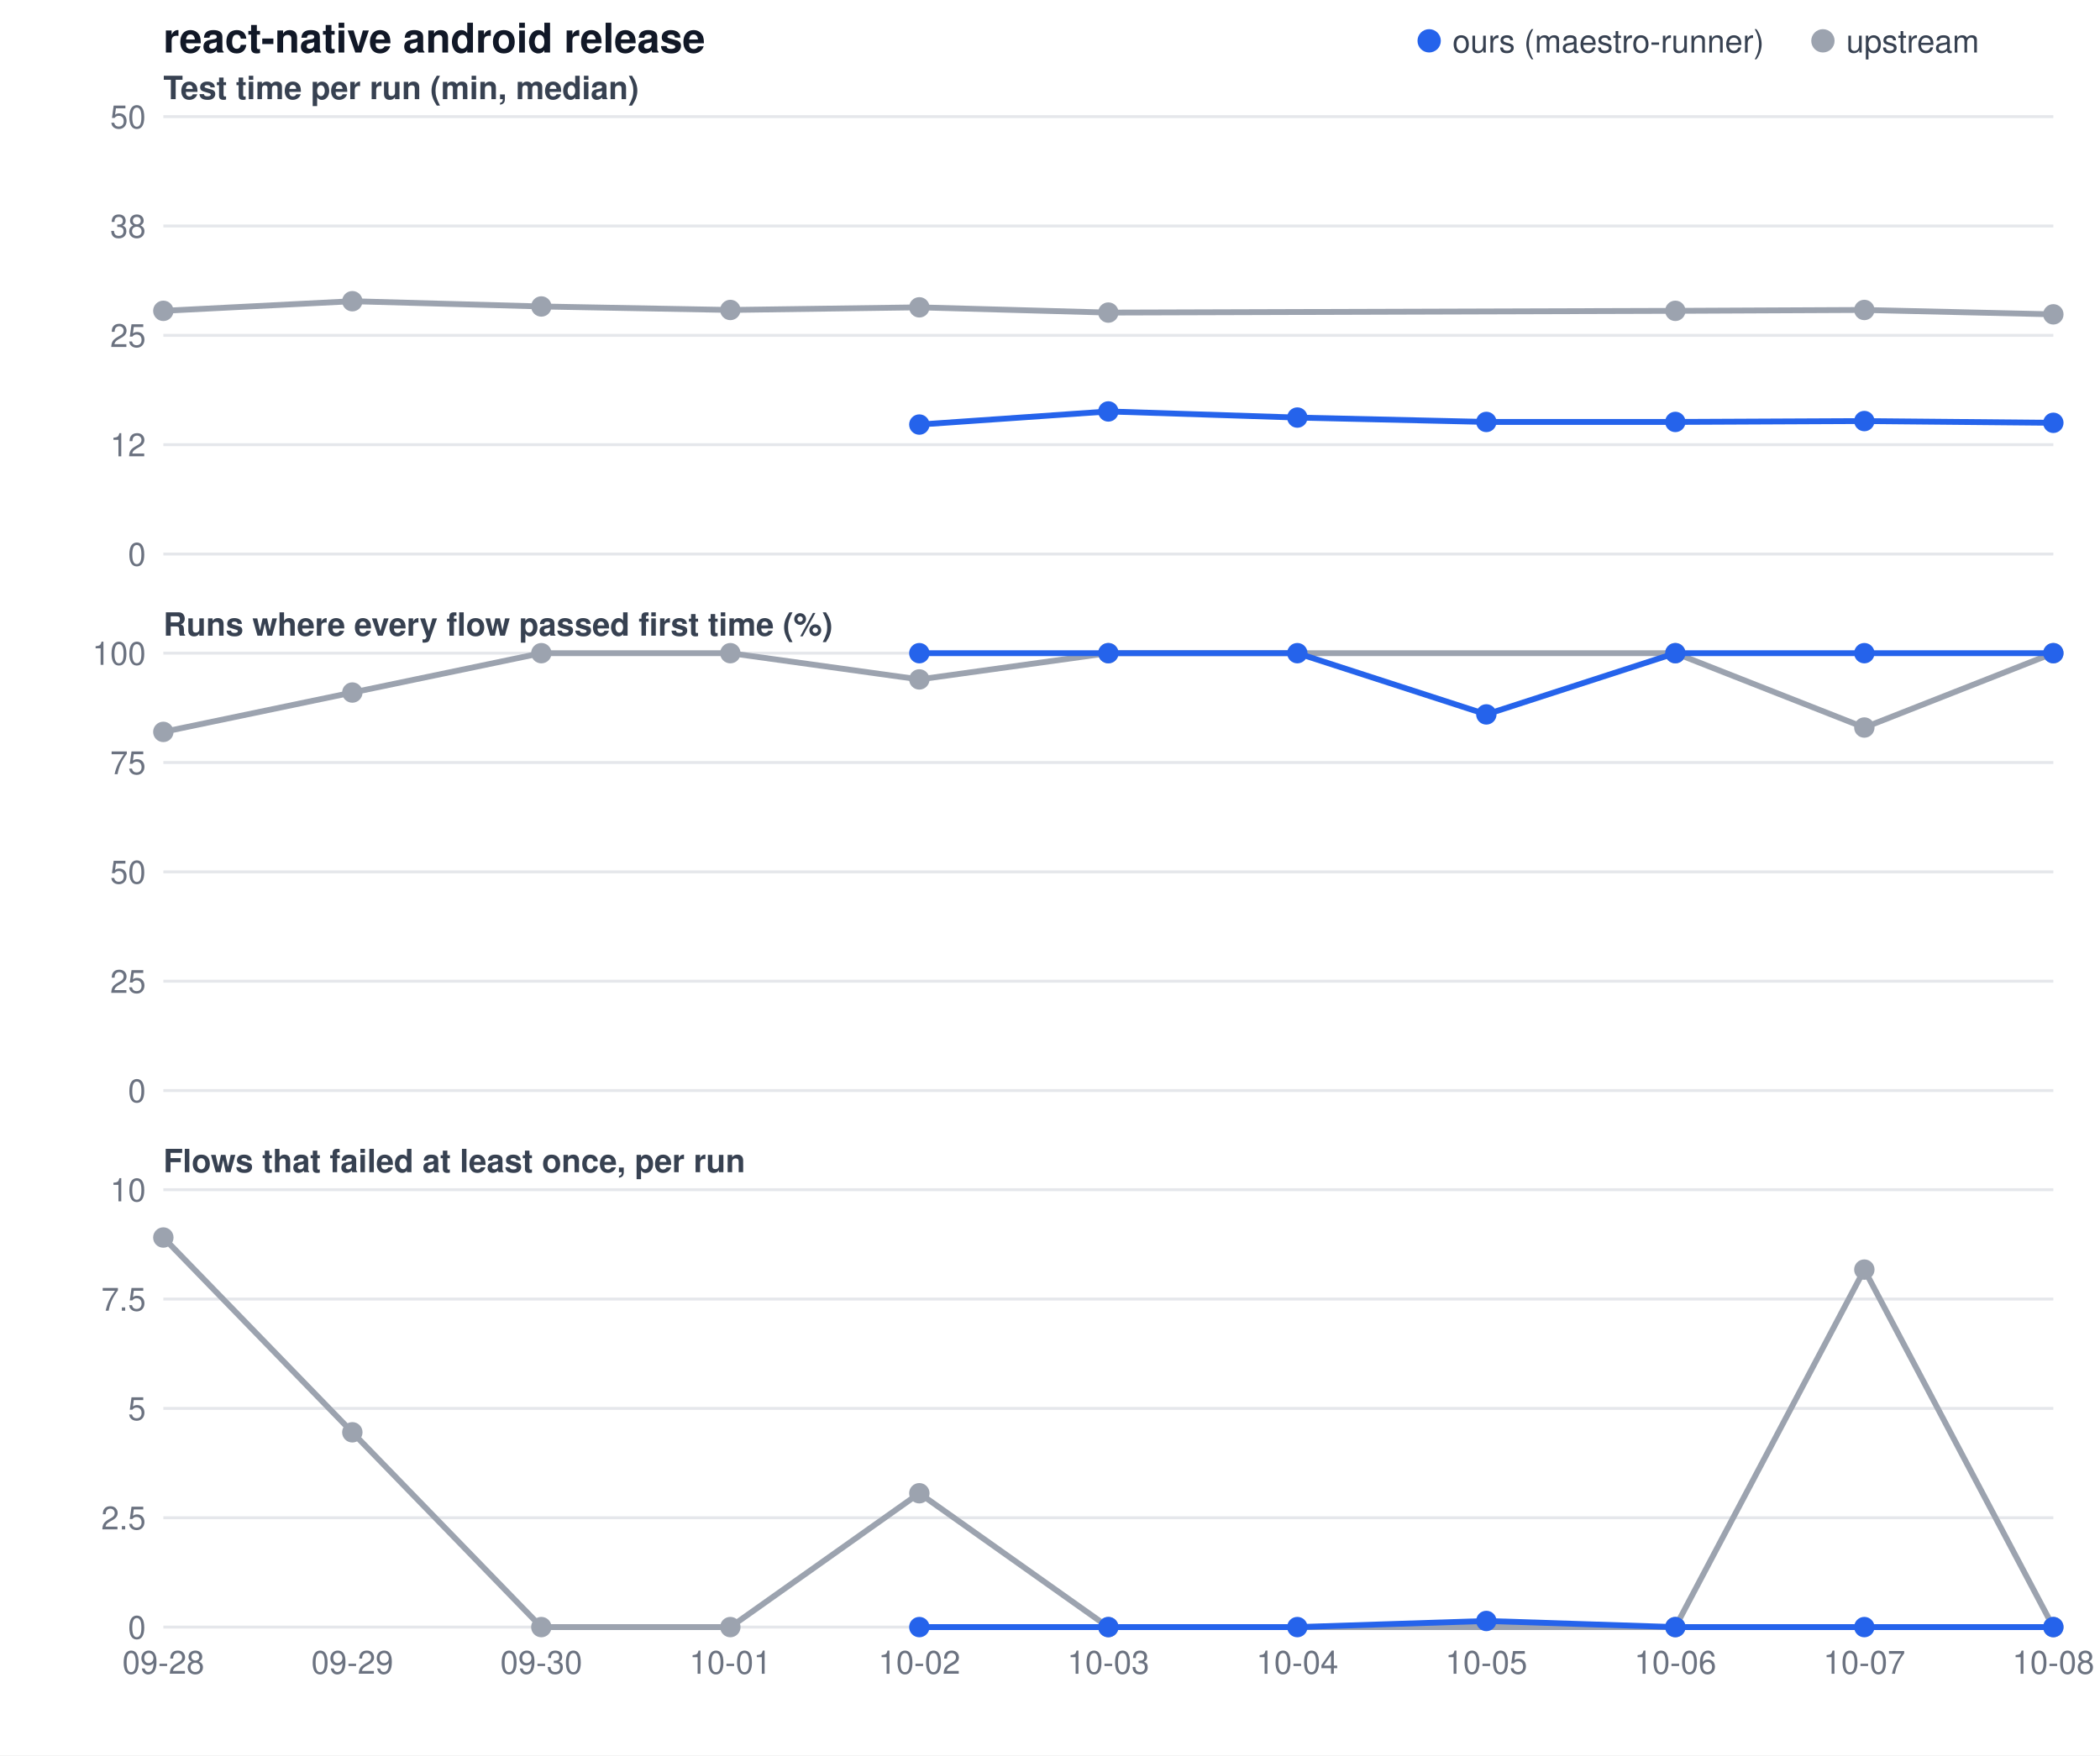
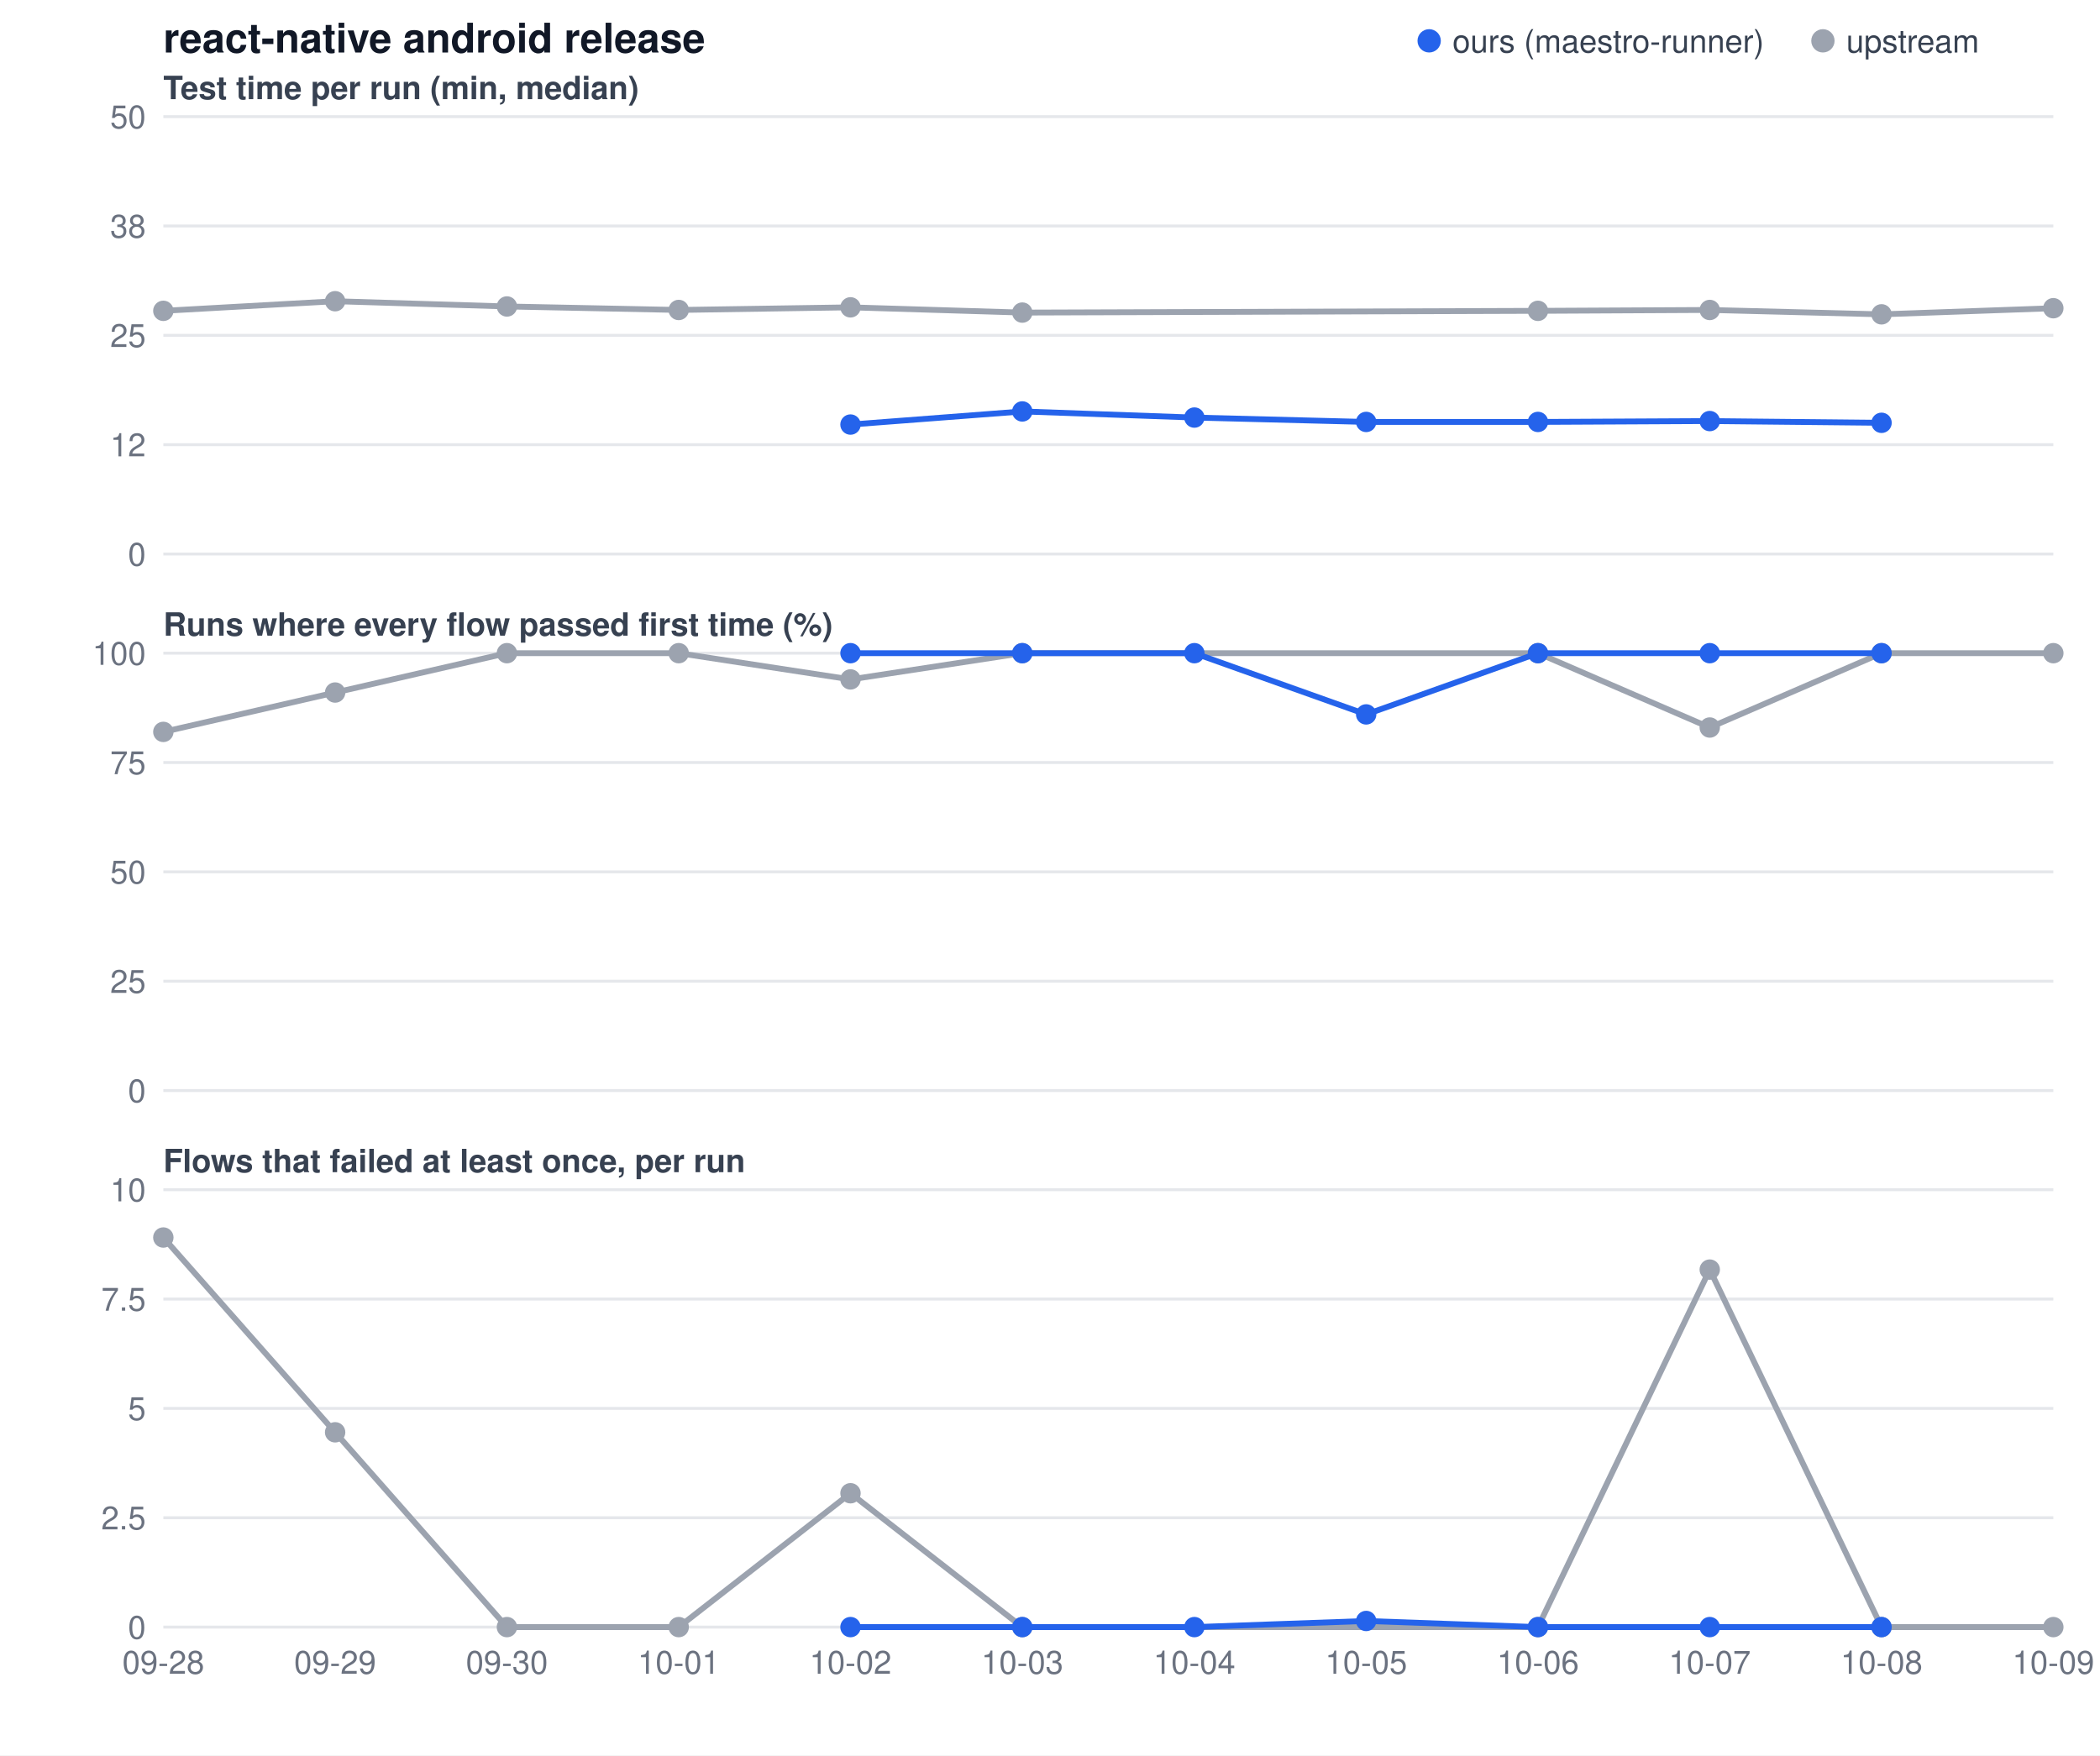
<svg xmlns="http://www.w3.org/2000/svg" width="720" height="602" font-family="-apple-system,Segoe UI,Helvetica,Arial,sans-serif" font-size="11">
  <rect width="100%" height="100%" fill="#ffffff" />
  <text x="56" y="18" font-size="14" font-weight="600" fill="#111827">react-native android release</text>
  <circle cx="490" cy="14" r="4" fill="#2563eb" />
  <text x="498" y="18" fill="#374151">ours (maestro-runner)</text>
  <circle cx="625" cy="14" r="4" fill="#9ca3af" />
  <text x="633" y="18" fill="#374151">upstream</text>
  <text x="56" y="34" fill="#374151" font-weight="600">Test time per run (min, median)</text>
  <line x1="56" x2="704" y1="190.0" y2="190.0" stroke="#e5e7eb" />
  <text x="50" y="194.0" text-anchor="end" fill="#6b7280">0</text>
  <line x1="56" x2="704" y1="152.5" y2="152.5" stroke="#e5e7eb" />
  <text x="50" y="156.5" text-anchor="end" fill="#6b7280">12</text>
  <line x1="56" x2="704" y1="115.0" y2="115.0" stroke="#e5e7eb" />
  <text x="50" y="119.0" text-anchor="end" fill="#6b7280">25</text>
  <line x1="56" x2="704" y1="77.5" y2="77.5" stroke="#e5e7eb" />
  <text x="50" y="81.5" text-anchor="end" fill="#6b7280">38</text>
  <line x1="56" x2="704" y1="40.0" y2="40.0" stroke="#e5e7eb" />
  <text x="50" y="44.0" text-anchor="end" fill="#6b7280">50</text>
-   <polyline fill="none" stroke="#9ca3af" stroke-width="2" points="56.0,106.6 120.8,103.3 185.6,105.1 250.4,106.3 315.2,105.4 380.0,107.2 574.4,106.6 639.2,106.3 704.0,107.8" />
+   <polyline fill="none" stroke="#9ca3af" stroke-width="2" points="56.0,106.6 114.9,103.3 173.8,105.1 232.7,106.3 291.6,105.4 350.5,107.2 527.3,106.6 586.2,106.3 645.1,107.8 704.0,105.7" />
  <circle cx="56.0" cy="106.6" r="3.5" fill="#9ca3af" />
-   <circle cx="120.8" cy="103.3" r="3.5" fill="#9ca3af" />
-   <circle cx="185.6" cy="105.1" r="3.5" fill="#9ca3af" />
-   <circle cx="250.4" cy="106.3" r="3.5" fill="#9ca3af" />
-   <circle cx="315.2" cy="105.4" r="3.5" fill="#9ca3af" />
-   <circle cx="380.0" cy="107.2" r="3.5" fill="#9ca3af" />
-   <circle cx="574.4" cy="106.6" r="3.5" fill="#9ca3af" />
-   <circle cx="639.2" cy="106.3" r="3.5" fill="#9ca3af" />
-   <circle cx="704.0" cy="107.8" r="3.5" fill="#9ca3af" />
-   <polyline fill="none" stroke="#2563eb" stroke-width="2" points="315.2,145.6 380.0,141.1 444.8,143.2 509.6,144.7 574.4,144.7 639.2,144.4 704.0,145.0" />
-   <circle cx="315.2" cy="145.6" r="3.5" fill="#2563eb" />
-   <circle cx="380.0" cy="141.1" r="3.5" fill="#2563eb" />
-   <circle cx="444.8" cy="143.2" r="3.5" fill="#2563eb" />
-   <circle cx="509.6" cy="144.7" r="3.5" fill="#2563eb" />
-   <circle cx="574.4" cy="144.7" r="3.5" fill="#2563eb" />
-   <circle cx="639.2" cy="144.4" r="3.5" fill="#2563eb" />
-   <circle cx="704.0" cy="145.0" r="3.5" fill="#2563eb" />
+   <circle cx="114.9" cy="103.3" r="3.5" fill="#9ca3af" />
+   <circle cx="173.8" cy="105.1" r="3.5" fill="#9ca3af" />
+   <circle cx="232.7" cy="106.3" r="3.5" fill="#9ca3af" />
+   <circle cx="291.6" cy="105.4" r="3.5" fill="#9ca3af" />
+   <circle cx="350.5" cy="107.2" r="3.5" fill="#9ca3af" />
+   <circle cx="527.3" cy="106.6" r="3.5" fill="#9ca3af" />
+   <circle cx="586.2" cy="106.3" r="3.5" fill="#9ca3af" />
+   <circle cx="645.1" cy="107.8" r="3.5" fill="#9ca3af" />
+   <circle cx="704.0" cy="105.7" r="3.5" fill="#9ca3af" />
+   <polyline fill="none" stroke="#2563eb" stroke-width="2" points="291.6,145.6 350.5,141.1 409.5,143.2 468.4,144.7 527.3,144.7 586.2,144.4 645.1,145.0" />
+   <circle cx="291.6" cy="145.6" r="3.5" fill="#2563eb" />
+   <circle cx="350.5" cy="141.1" r="3.5" fill="#2563eb" />
+   <circle cx="409.5" cy="143.2" r="3.5" fill="#2563eb" />
+   <circle cx="468.4" cy="144.7" r="3.5" fill="#2563eb" />
+   <circle cx="527.3" cy="144.7" r="3.5" fill="#2563eb" />
+   <circle cx="586.2" cy="144.4" r="3.5" fill="#2563eb" />
+   <circle cx="645.1" cy="145.0" r="3.5" fill="#2563eb" />
  <text x="56" y="218" fill="#374151" font-weight="600">Runs where every flow passed first time (%)</text>
  <line x1="56" x2="704" y1="374.0" y2="374.0" stroke="#e5e7eb" />
  <text x="50" y="378.0" text-anchor="end" fill="#6b7280">0</text>
  <line x1="56" x2="704" y1="336.5" y2="336.5" stroke="#e5e7eb" />
  <text x="50" y="340.5" text-anchor="end" fill="#6b7280">25</text>
  <line x1="56" x2="704" y1="299.0" y2="299.0" stroke="#e5e7eb" />
  <text x="50" y="303.0" text-anchor="end" fill="#6b7280">50</text>
  <line x1="56" x2="704" y1="261.5" y2="261.5" stroke="#e5e7eb" />
  <text x="50" y="265.5" text-anchor="end" fill="#6b7280">75</text>
  <line x1="56" x2="704" y1="224.0" y2="224.0" stroke="#e5e7eb" />
  <text x="50" y="228.0" text-anchor="end" fill="#6b7280">100</text>
-   <polyline fill="none" stroke="#9ca3af" stroke-width="2" points="56.0,251.0 120.8,237.5 185.6,224.0 250.4,224.0 315.2,233.0 380.0,224.0 574.4,224.0 639.2,249.5 704.0,224.0" />
+   <polyline fill="none" stroke="#9ca3af" stroke-width="2" points="56.0,251.0 114.9,237.5 173.8,224.0 232.7,224.0 291.6,233.0 350.5,224.0 527.3,224.0 586.2,249.5 645.1,224.0 704.0,224.0" />
  <circle cx="56.0" cy="251.0" r="3.5" fill="#9ca3af" />
-   <circle cx="120.8" cy="237.5" r="3.5" fill="#9ca3af" />
-   <circle cx="185.6" cy="224.0" r="3.5" fill="#9ca3af" />
-   <circle cx="250.4" cy="224.0" r="3.5" fill="#9ca3af" />
-   <circle cx="315.2" cy="233.0" r="3.5" fill="#9ca3af" />
-   <circle cx="380.0" cy="224.0" r="3.5" fill="#9ca3af" />
-   <circle cx="574.4" cy="224.0" r="3.5" fill="#9ca3af" />
-   <circle cx="639.2" cy="249.5" r="3.5" fill="#9ca3af" />
+   <circle cx="114.9" cy="237.5" r="3.5" fill="#9ca3af" />
+   <circle cx="173.8" cy="224.0" r="3.5" fill="#9ca3af" />
+   <circle cx="232.7" cy="224.0" r="3.5" fill="#9ca3af" />
+   <circle cx="291.6" cy="233.0" r="3.5" fill="#9ca3af" />
+   <circle cx="350.5" cy="224.0" r="3.5" fill="#9ca3af" />
+   <circle cx="527.3" cy="224.0" r="3.5" fill="#9ca3af" />
+   <circle cx="586.2" cy="249.5" r="3.5" fill="#9ca3af" />
+   <circle cx="645.1" cy="224.0" r="3.5" fill="#9ca3af" />
  <circle cx="704.0" cy="224.0" r="3.5" fill="#9ca3af" />
-   <polyline fill="none" stroke="#2563eb" stroke-width="2" points="315.2,224.0 380.0,224.0 444.8,224.0 509.6,245.0 574.4,224.0 639.2,224.0 704.0,224.0" />
-   <circle cx="315.2" cy="224.0" r="3.5" fill="#2563eb" />
-   <circle cx="380.0" cy="224.0" r="3.5" fill="#2563eb" />
-   <circle cx="444.8" cy="224.0" r="3.5" fill="#2563eb" />
-   <circle cx="509.6" cy="245.0" r="3.5" fill="#2563eb" />
-   <circle cx="574.4" cy="224.0" r="3.5" fill="#2563eb" />
-   <circle cx="639.2" cy="224.0" r="3.5" fill="#2563eb" />
-   <circle cx="704.0" cy="224.0" r="3.5" fill="#2563eb" />
+   <polyline fill="none" stroke="#2563eb" stroke-width="2" points="291.6,224.0 350.5,224.0 409.5,224.0 468.4,245.0 527.3,224.0 586.2,224.0 645.1,224.0" />
+   <circle cx="291.6" cy="224.0" r="3.5" fill="#2563eb" />
+   <circle cx="350.5" cy="224.0" r="3.5" fill="#2563eb" />
+   <circle cx="409.5" cy="224.0" r="3.5" fill="#2563eb" />
+   <circle cx="468.4" cy="245.0" r="3.5" fill="#2563eb" />
+   <circle cx="527.3" cy="224.0" r="3.5" fill="#2563eb" />
+   <circle cx="586.2" cy="224.0" r="3.5" fill="#2563eb" />
+   <circle cx="645.1" cy="224.0" r="3.5" fill="#2563eb" />
  <text x="56" y="402" fill="#374151" font-weight="600">Flows that failed at least once, per run</text>
  <line x1="56" x2="704" y1="558.0" y2="558.0" stroke="#e5e7eb" />
  <text x="50" y="562.0" text-anchor="end" fill="#6b7280">0</text>
  <line x1="56" x2="704" y1="520.5" y2="520.5" stroke="#e5e7eb" />
  <text x="50" y="524.5" text-anchor="end" fill="#6b7280">2.5</text>
  <line x1="56" x2="704" y1="483.0" y2="483.0" stroke="#e5e7eb" />
  <text x="50" y="487.0" text-anchor="end" fill="#6b7280">5</text>
  <line x1="56" x2="704" y1="445.5" y2="445.5" stroke="#e5e7eb" />
  <text x="50" y="449.5" text-anchor="end" fill="#6b7280">7.5</text>
  <line x1="56" x2="704" y1="408.0" y2="408.0" stroke="#e5e7eb" />
  <text x="50" y="412.0" text-anchor="end" fill="#6b7280">10</text>
-   <polyline fill="none" stroke="#9ca3af" stroke-width="2" points="56.0,424.4 120.8,491.2 185.6,558.0 250.4,558.0 315.2,512.1 380.0,558.0 574.4,558.0 639.2,435.4 704.0,558.0" />
+   <polyline fill="none" stroke="#9ca3af" stroke-width="2" points="56.0,424.4 114.9,491.2 173.8,558.0 232.7,558.0 291.6,512.1 350.5,558.0 527.3,558.0 586.2,435.4 645.1,558.0 704.0,558.0" />
  <circle cx="56.0" cy="424.4" r="3.5" fill="#9ca3af" />
-   <circle cx="120.8" cy="491.2" r="3.5" fill="#9ca3af" />
-   <circle cx="185.6" cy="558.0" r="3.5" fill="#9ca3af" />
-   <circle cx="250.4" cy="558.0" r="3.5" fill="#9ca3af" />
-   <circle cx="315.2" cy="512.1" r="3.5" fill="#9ca3af" />
-   <circle cx="380.0" cy="558.0" r="3.5" fill="#9ca3af" />
-   <circle cx="574.4" cy="558.0" r="3.5" fill="#9ca3af" />
-   <circle cx="639.2" cy="435.4" r="3.5" fill="#9ca3af" />
+   <circle cx="114.9" cy="491.2" r="3.5" fill="#9ca3af" />
+   <circle cx="173.8" cy="558.0" r="3.5" fill="#9ca3af" />
+   <circle cx="232.7" cy="558.0" r="3.5" fill="#9ca3af" />
+   <circle cx="291.6" cy="512.1" r="3.5" fill="#9ca3af" />
+   <circle cx="350.5" cy="558.0" r="3.5" fill="#9ca3af" />
+   <circle cx="527.3" cy="558.0" r="3.5" fill="#9ca3af" />
+   <circle cx="586.2" cy="435.4" r="3.5" fill="#9ca3af" />
+   <circle cx="645.1" cy="558.0" r="3.5" fill="#9ca3af" />
  <circle cx="704.0" cy="558.0" r="3.5" fill="#9ca3af" />
-   <polyline fill="none" stroke="#2563eb" stroke-width="2" points="315.2,558.0 380.0,558.0 444.8,558.0 509.6,555.9 574.4,558.0 639.2,558.0 704.0,558.0" />
-   <circle cx="315.2" cy="558.0" r="3.5" fill="#2563eb" />
-   <circle cx="380.0" cy="558.0" r="3.5" fill="#2563eb" />
-   <circle cx="444.8" cy="558.0" r="3.5" fill="#2563eb" />
-   <circle cx="509.6" cy="555.9" r="3.5" fill="#2563eb" />
-   <circle cx="574.4" cy="558.0" r="3.5" fill="#2563eb" />
-   <circle cx="639.2" cy="558.0" r="3.5" fill="#2563eb" />
-   <circle cx="704.0" cy="558.0" r="3.5" fill="#2563eb" />
+   <polyline fill="none" stroke="#2563eb" stroke-width="2" points="291.6,558.0 350.5,558.0 409.5,558.0 468.4,555.9 527.3,558.0 586.2,558.0 645.1,558.0" />
+   <circle cx="291.6" cy="558.0" r="3.5" fill="#2563eb" />
+   <circle cx="350.5" cy="558.0" r="3.5" fill="#2563eb" />
+   <circle cx="409.5" cy="558.0" r="3.5" fill="#2563eb" />
+   <circle cx="468.4" cy="555.9" r="3.5" fill="#2563eb" />
+   <circle cx="527.3" cy="558.0" r="3.5" fill="#2563eb" />
+   <circle cx="586.2" cy="558.0" r="3.5" fill="#2563eb" />
+   <circle cx="645.1" cy="558.0" r="3.5" fill="#2563eb" />
  <text x="56.0" y="574" text-anchor="middle" fill="#6b7280">09-28</text>
-   <text x="120.8" y="574" text-anchor="middle" fill="#6b7280">09-29</text>
-   <text x="185.6" y="574" text-anchor="middle" fill="#6b7280">09-30</text>
-   <text x="250.4" y="574" text-anchor="middle" fill="#6b7280">10-01</text>
-   <text x="315.2" y="574" text-anchor="middle" fill="#6b7280">10-02</text>
-   <text x="380.0" y="574" text-anchor="middle" fill="#6b7280">10-03</text>
-   <text x="444.8" y="574" text-anchor="middle" fill="#6b7280">10-04</text>
-   <text x="509.6" y="574" text-anchor="middle" fill="#6b7280">10-05</text>
-   <text x="574.4" y="574" text-anchor="middle" fill="#6b7280">10-06</text>
-   <text x="639.2" y="574" text-anchor="middle" fill="#6b7280">10-07</text>
-   <text x="704.0" y="574" text-anchor="middle" fill="#6b7280">10-08</text>
+   <text x="114.9" y="574" text-anchor="middle" fill="#6b7280">09-29</text>
+   <text x="173.8" y="574" text-anchor="middle" fill="#6b7280">09-30</text>
+   <text x="232.7" y="574" text-anchor="middle" fill="#6b7280">10-01</text>
+   <text x="291.6" y="574" text-anchor="middle" fill="#6b7280">10-02</text>
+   <text x="350.5" y="574" text-anchor="middle" fill="#6b7280">10-03</text>
+   <text x="409.5" y="574" text-anchor="middle" fill="#6b7280">10-04</text>
+   <text x="468.4" y="574" text-anchor="middle" fill="#6b7280">10-05</text>
+   <text x="527.3" y="574" text-anchor="middle" fill="#6b7280">10-06</text>
+   <text x="586.2" y="574" text-anchor="middle" fill="#6b7280">10-07</text>
+   <text x="645.1" y="574" text-anchor="middle" fill="#6b7280">10-08</text>
+   <text x="704.0" y="574" text-anchor="middle" fill="#6b7280">10-09</text>
</svg>
